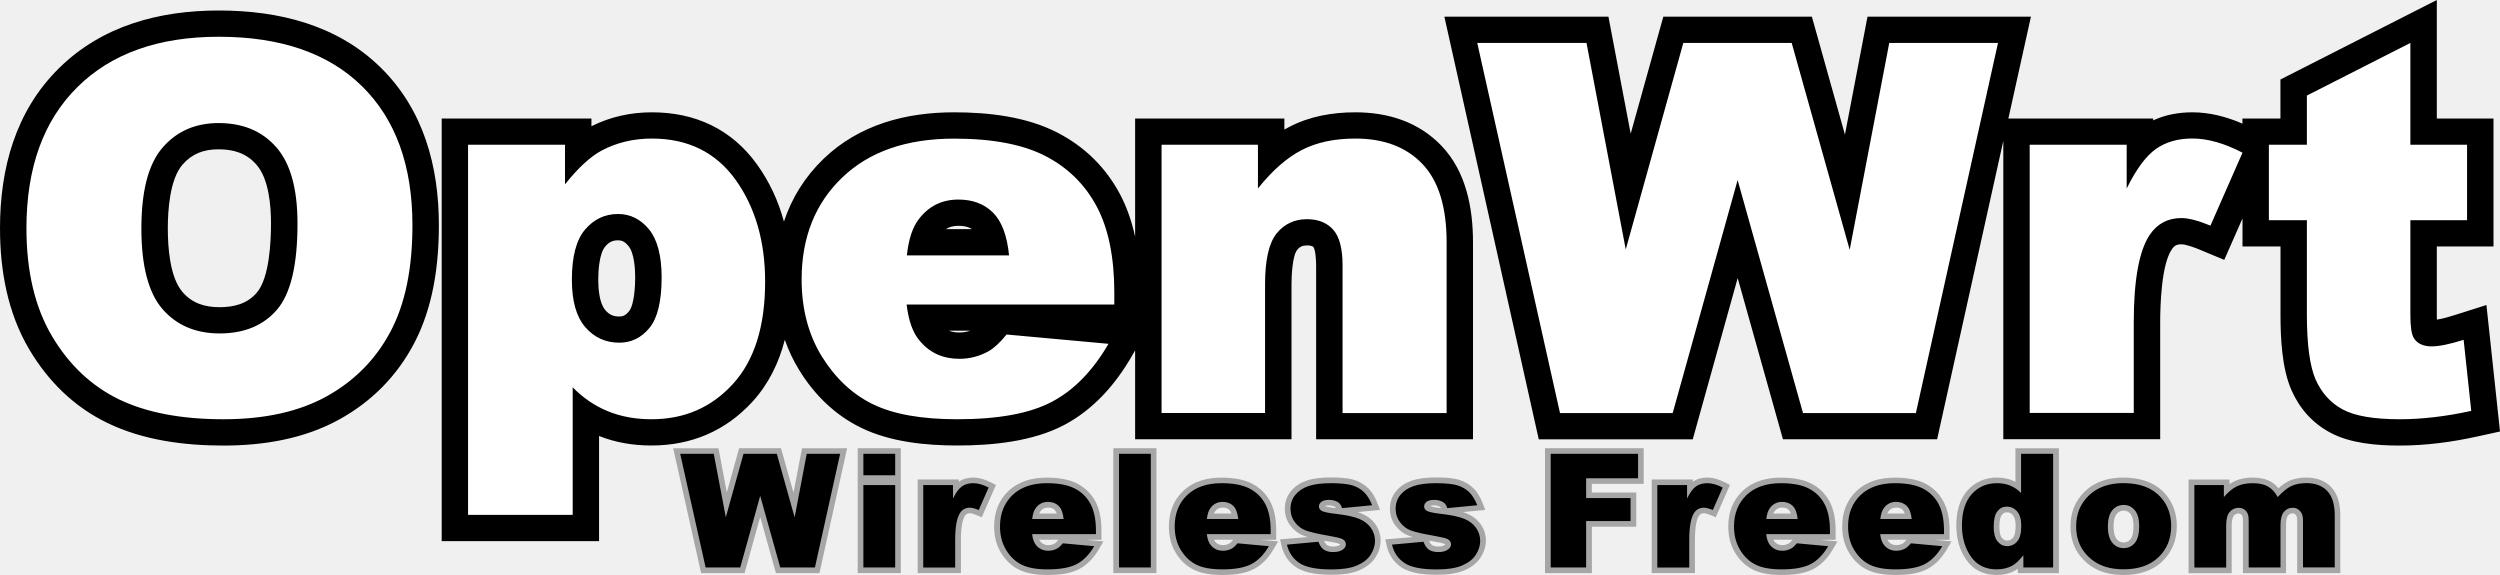
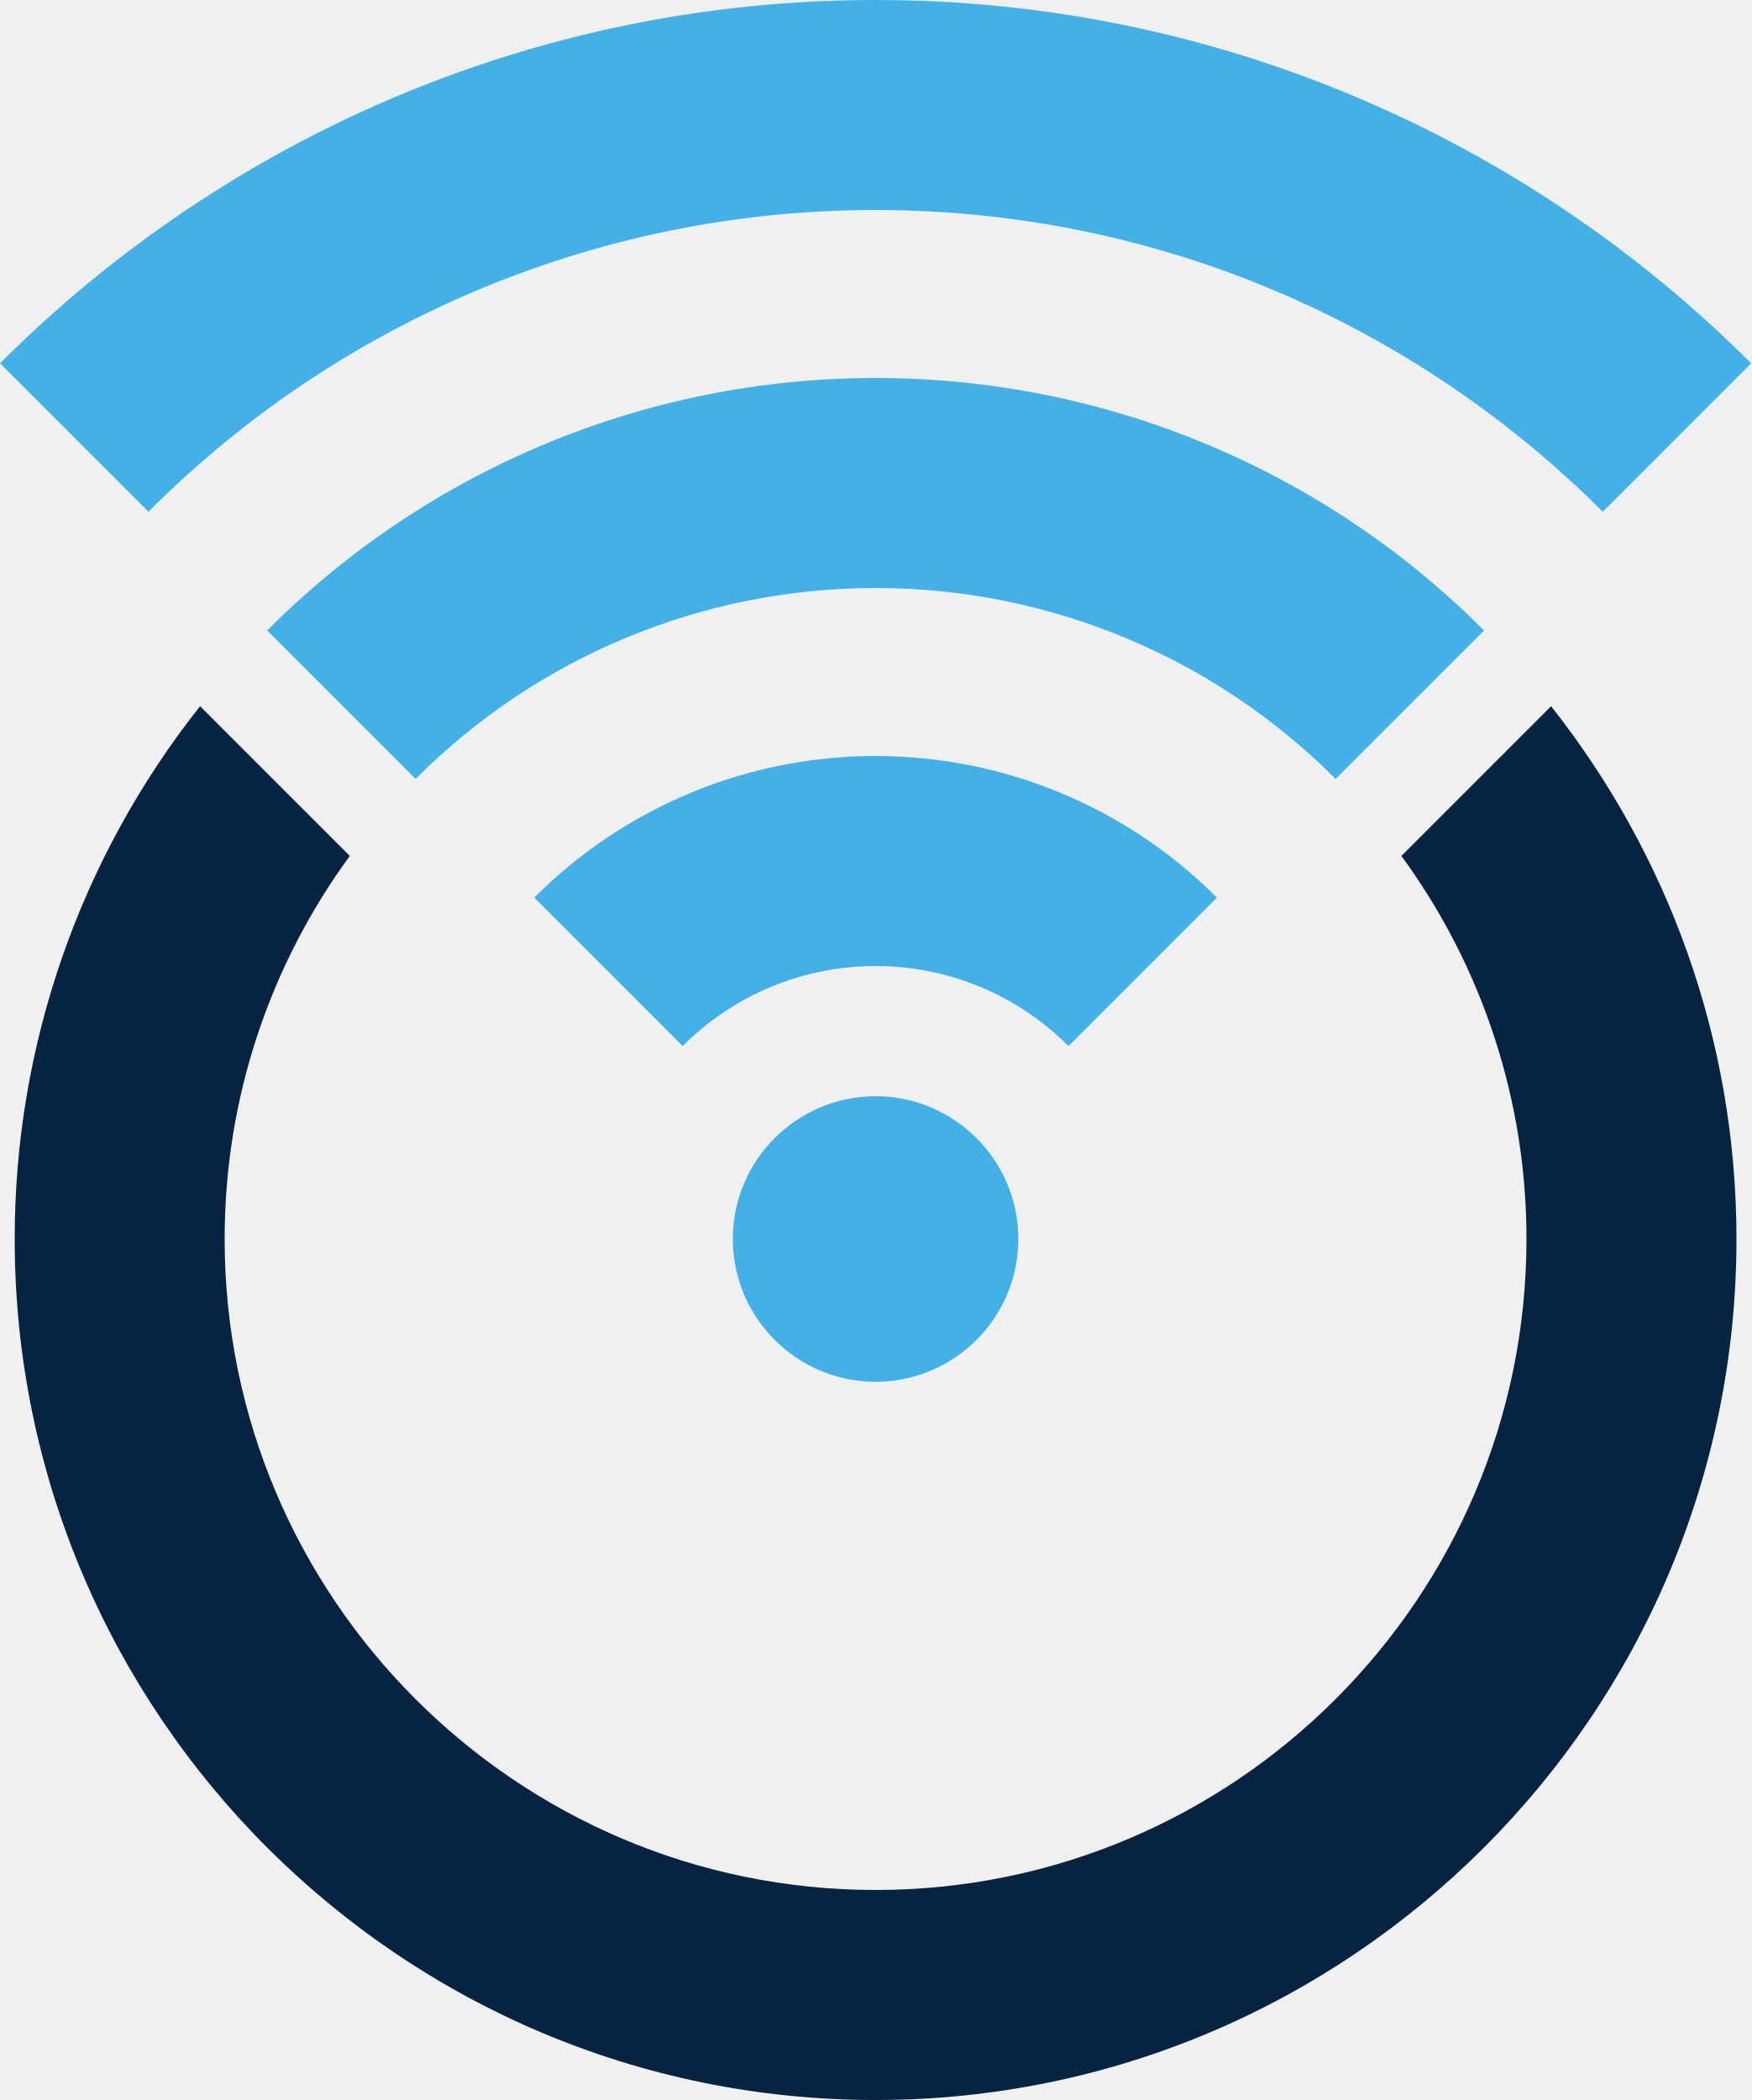
- <svg xmlns="http://www.w3.org/2000/svg" viewBox="0 0 40000 9200">
-   <path d="m33817 8423c0 63 8 153 50 204 30 35 64 53 110 53s81-16 110-51c42-50 49-148 49-210s-7-148-50-198c-29-34-61-51-106-51-47 0-83 17-113 53-42 50-50 137-50 200zm-1567-7c0-55-7-130-44-174-27-31-57-45-98-45-34 0-57 14-78 40-35 43-40 138-40 190 0 53 6 137 42 180 22 27 47 42 82 42 39 0 68-15 93-44 37-44 43-135 43-189zm-1774-201c-8-22-19-43-33-57-29-29-66-37-106-37-52 0-90 19-122 61-7 10-13 21-19 34h280zm-1824 0c-8-22-19-43-33-57-29-29-66-37-106-37-52 0-90 19-122 61-7 10-13 21-19 34h280zm-8950 0c-8-22-19-43-33-57-29-29-66-37-106-37-52 0-90 19-122 61-7 10-13 21-19 34h280zm-2795 0c-8-22-19-43-33-57-29-29-66-37-106-37-52 0-90 19-122 61-7 10-13 21-19 34h280zm18765-469c24-17 50-32 76-45 91-44 192-60 292-60 102 0 210 16 298 69 46 28 85 62 118 102 50-46 106-88 165-116 88-41 186-55 282-55 151 0 292 43 398 154 114 121 144 296 144 456v919h-690v-843c0-19-2-61-15-77l-2-4c-14-19-29-32-53-32-31 0-55 9-75 33-29 34-33 108-33 150v773h-690v-816c0-21 0-70-6-90-5-15-13-27-25-36-11-9-24-12-39-12-31 0-55 10-75 34-30 35-35 114-35 158v763h-690v-1498h655zm-2545 678c0-218 73-410 232-563 168-161 385-220 615-220 253 0 497 66 669 260 129 146 186 322 186 515 0 218-71 411-230 564-169 163-393 220-623 220-208 0-411-48-574-182-185-153-275-355-275-594zm-843 677c-16 12-33 22-49 31-89 47-187 68-287 68-203 0-372-77-488-244-114-163-159-353-159-549 0-201 42-409 181-562 124-137 283-204 468-204 86 0 170 14 250 46 16 7 31 14 47 22v-537h695v1998h-657v-69zm-2086-465c6 12 12 23 20 32 34 38 73 54 124 54 35 0 68-8 98-25 22-12 47-40 62-60l1-1zm738 0 288 26-71 122c-76 131-177 247-313 319-149 79-343 97-509 97-150 0-319-17-455-83-122-60-217-153-288-268-80-129-113-275-113-426 0-218 68-413 227-565 167-160 386-216 613-216 163 0 345 20 491 96 126 66 223 161 290 286 75 141 97 308 97 466v147h-257zm-2562 0c6 12 12 23 20 32 33 38 73 54 124 54 35 0 68-8 98-25 22-12 47-40 62-60l1-1zm738 0 288 26-71 122c-76 131-177 247-313 319-149 79-343 97-509 97-150 0-319-17-455-83-122-60-217-153-288-268-80-129-112-275-112-426 0-218 68-413 227-565 167-160 386-216 613-216 163 0 345 20 491 96 126 66 223 161 290 286 75 141 97 308 97 466v147h-258zm-2028-927c68-49 148-68 232-68 101 0 200 34 289 80l74 39-227 516-82-34c-28-12-77-30-108-30-36 0-60 13-80 42-57 85-63 284-63 382v533h-692v-1498h657zm-1615 33v138h711v548h-710v742h-750v-1999h1579v571zm-2412 388c-4-7-9-14-16-19-27-18-61-24-94-24-14 0-53 2-67 10 40 17 136 29 177 33zm67 579c-2-2-6-4-8-5-37-18-150-36-192-43-19-3-38-6-58-10 10 26 26 55 48 70 27 18 67 23 99 23s76-4 102-24l3-2c1-2 4-5 6-9zm-519-116c-23-7-44-14-65-22-87-33-158-89-213-162-60-79-88-169-88-267 0-104 30-199 96-281 65-81 152-136 251-170 120-42 261-52 388-52 117 0 265 4 377 40 85 27 162 71 225 134 66 66 112 150 145 236l43 110-356 34c19 6 37 13 55 20 92 38 172 95 229 177 54 77 82 164 82 258 0 98-31 189-84 271-62 96-155 161-258 206-134 57-297 71-442 71-178 0-415-17-568-119-125-83-202-202-235-347l-23-100zm-1229-463c-4-7-10-14-16-19-27-18-61-24-94-24-14 0-53 2-67 10 40 17 137 29 177 33zm67 579c-2-2-6-4-8-5-37-18-150-36-192-43-19-3-38-6-58-10 10 26 26 55 48 70 27 18 67 23 99 23s76-4 102-24l3-2c2-2 5-5 6-9zm-519-116c-23-7-44-14-65-22-87-33-158-89-213-162-60-79-89-169-89-267 0-104 30-199 96-281 65-81 152-136 250-170 120-42 261-52 388-52 117 0 265 4 377 40 85 27 162 71 225 134 66 66 112 150 145 236l42 110-356 34c19 6 38 13 55 20 92 38 172 95 229 177 54 77 82 164 82 258 0 98-31 189-83 271-62 96-155 161-258 206-134 57-298 71-442 71-178 0-416-17-568-119-125-83-202-202-235-347l-23-100zm-1500 43c6 12 12 23 20 32 33 38 73 54 124 54 35 0 68-8 99-25 22-12 47-40 62-60l1-1zm738 0 288 26-71 122c-76 131-177 247-313 319-149 79-342 97-509 97-150 0-318-17-455-83-122-60-217-153-288-268-80-129-112-275-112-426 0-218 68-413 227-565 167-160 386-216 613-216 163 0 345 20 491 96 126 66 223 161 290 286 75 141 96 308 96 466v147h-257zm-2349-1465h690v1998h-690zm-1184 1465c6 12 12 23 20 32 34 38 73 54 124 54 35 0 68-8 99-25 22-12 47-40 62-60l1-1zm738 0 288 26-71 122c-76 131-177 247-313 319-149 79-342 97-509 97-150 0-319-17-455-83-122-60-217-153-288-268-80-129-113-275-113-426 0-218 68-413 227-565 167-160 386-216 613-216 163 0 345 20 491 96 126 66 223 161 290 286 75 141 96 308 96 466v147h-256zm-2028-927c69-49 148-68 232-68 101 0 200 34 289 80l75 39-227 516-82-34c-28-12-77-30-108-30-36 0-60 13-80 42-57 85-63 284-63 382v533h-692v-1498h657v38zm-3710 170 197-708h670l200 712 136-711h722l-443 1998h-696l-252-899-250 899h-695l-447-1998h725zm2784-208v1498h-690v-1998h690z" fill="#a6a6a6" />
-   <path d="m35108 7761h474v192c68-80 137-138 207-171 69-34 153-51 252-51 106 0 189 19 251 56s112 93 151 166c80-86 152-145 218-176s147-47 243-47c142 0 253 42 332 126 80 84 120 215 120 394v828h-508v-753c0-60-12-105-35-133-34-46-76-68-126-68-60 0-108 22-144 65s-55 113-55 208v682h-509v-726c0-58-3-97-10-118-11-33-29-60-56-80-26-20-58-30-94-30-58 0-106 22-144 66s-56 116-56 216v673h-509v-1319zm-1382 662c0 118 24 206 72 262s107 85 180 85 133-28 179-83c47-56 70-145 70-268 0-115-23-200-71-256-47-56-106-84-176-84-74 0-135 28-183 85-47 57-71 143-71 259zm-508 1c0-202 68-367 205-498 136-130 320-196 552-196 265 0 466 77 601 230 109 124 163 276 163 456 0 203-67 369-202 499-135 129-322 194-561 194-212 0-385-54-516-162-162-132-242-307-242-523zm-878-9c0-104-22-181-66-232s-100-77-167-77c-59 0-108 24-148 74-40 49-60 131-60 246 0 108 21 187 62 237s92 75 153 75c65 0 119-25 162-76 43-49 64-132 64-247zm510-1154v1818h-476v-195c-66 83-127 139-182 169-73 38-155 57-244 57-180 0-318-68-414-205-95-137-143-303-143-498 0-219 53-386 158-502s239-174 401-174c79 0 151 13 215 39 65 27 122 66 172 119v-628zm-2263 1044c-10-98-37-169-80-211s-99-64-169-64c-81 0-146 32-194 96-31 40-50 99-59 178h502zm516 241h-1020c9 81 31 141 67 181 49 57 113 85 193 85 50 0 98-12 143-37 28-16 57-43 89-82l501 46c-77 132-169 227-277 285-108 57-264 86-466 86-176 0-314-24-415-74-100-49-184-127-250-235-66-107-99-234-99-378 0-206 66-373 199-501 133-127 316-191 550-191 190 0 340 29 449 86s194 140 251 248c57 109 86 250 86 424v57zm-2340-241c-10-98-37-169-80-211s-99-64-169-64c-81 0-146 32-194 96-31 40-50 99-59 178h502zm516 241h-1020c9 81 31 141 66 181 49 57 113 85 193 85 50 0 98-12 143-37 28-16 57-43 89-82l501 46c-77 132-169 227-277 285-108 57-264 86-466 86-176 0-314-24-415-74-101-49-184-127-250-235-66-107-99-234-99-378 0-206 67-373 199-501 133-127 316-191 550-191 190 0 340 29 449 86 110 57 194 140 251 248 57 109 86 250 86 424zm-2762-785h476v215c46-94 93-158 142-193s109-52 181-52c75 0 158 23 247 70l-158 359c-60-25-108-37-143-37-67 0-118 27-155 82-52 77-79 221-79 433v443h-511zm-1706-500h1398v391h-831v317h711v368h-711v742h-567zm-2539 1453 504-46c21 59 50 102 87 127 38 25 87 38 150 38 68 0 121-14 159-44 29-21 44-48 44-80 0-36-19-65-57-85-27-14-100-31-218-52-176-30-299-59-368-85s-126-70-173-132-70-133-70-212c0-87 25-162 76-224 51-63 121-110 210-141s208-47 358-47c158 0 274 12 349 36s138 61 188 112 92 119 125 205l-480 46c-12-42-33-73-62-93-40-26-88-39-144-39-57 0-99 10-125 31s-39 45-39 74c0 33 17 57 49 73 33 17 105 32 216 45 169 19 294 46 377 80 82 34 145 82 189 145s66 132 66 207c0 76-23 150-69 222s-119 129-218 172-235 64-406 64c-242 0-414-34-517-103-106-70-172-168-201-294zm-1681 0 504-46c21 59 50 102 87 127 38 25 87 38 150 38 68 0 121-14 158-44 29-21 44-48 44-80 0-36-19-65-57-85-27-14-100-31-218-52-176-30-298-59-368-85-69-26-126-70-173-132s-70-133-70-212c0-87 25-162 76-224 51-63 121-110 210-141s208-47 358-47c158 0 274 12 349 36s138 61 188 112 92 119 125 205l-481 46c-12-42-33-73-62-93-40-26-88-39-144-39-57 0-99 10-125 31-26 20-39 45-39 74 0 33 17 57 49 73 33 17 105 32 216 45 169 19 294 46 377 80 82 34 145 82 189 145s66 132 66 207c0 76-23 150-69 222s-119 129-218 172-235 64-406 64c-242 0-415-34-517-103-104-70-170-168-199-294zm-779-409c-10-98-37-169-80-211s-99-64-169-64c-81 0-146 32-194 96-31 40-50 99-59 178h502zm517 241h-1020c9 81 31 141 67 181 49 57 113 85 193 85 50 0 98-12 143-37 28-16 57-43 89-82l501 46c-77 132-169 227-277 285-108 57-264 86-466 86-176 0-314-24-415-74-100-49-184-127-250-235-66-107-99-234-99-378 0-206 66-373 199-501 133-127 316-191 550-191 190 0 340 29 449 86 110 57 194 140 252 248 57 109 86 250 86 424v57zm-2425-1285h509v1818h-509zm-886 1044c-10-98-37-169-80-211s-99-64-170-64c-81 0-146 32-194 96-31 40-50 99-59 178h503zm516 241h-1020c9 81 31 141 67 181 49 57 113 85 193 85 50 0 98-12 143-37 28-16 57-43 89-82l501 46c-77 132-169 227-277 285-108 57-264 86-466 86-176 0-314-24-415-74-100-49-184-127-250-235-66-107-99-234-99-378 0-206 67-373 199-501 133-127 316-191 550-191 190 0 340 29 449 86 110 57 194 140 251 248 57 109 86 250 86 424v57zm-2762-785h476v215c46-94 93-158 142-193s109-52 181-52c75 0 158 23 247 70l-158 359c-60-25-108-37-143-37-66 0-118 27-155 82-52 77-79 221-79 433v443h-511zm-958 0h509v1318h-509zm0-500h509v343h-509zm-2931 0h537l193 1015 283-1015h533l285 1016 194-1016h534l-403 1818h-555l-321-1145-319 1145h-554z" />
-   <path d="m15550 3666c-63-42-137-53-216-53-81 0-144 17-200 53zm-5978 810c0 140 16 373 113 486 62 73 127 102 223 102 70 0 111-28 155-82 87-106 100-414 100-541 0-136-14-392-107-504-48-58-92-92-168-92-90 0-147 31-204 99-97 113-112 393-112 532zm-6887-820c0 294 31 778 234 1015 156 182 357 244 594 244 231 0 444-54 597-234 201-237 226-815 226-1106 0-287-34-715-235-943-160-182-365-243-605-243-233 0-422 68-576 245-204 237-235 727-235 1022zm-2685-5c0-951 245-1867 937-2553 691-686 1607-930 2564-930 955 0 1895 229 2591 914 687 676 930 1581 930 2522 0 644-94 1320-400 1897-273 516-672 920-1184 1205-567 316-1221 423-1864 423-627 0-1284-85-1854-361-536-259-948-666-1250-1174-349-588-470-1269-470-1943zm15182 1640c50 20 105 29 168 29 61 0 119-9 174-29zm2980-1504v-1891h2388v177c26-15 52-30 79-43 326-170 691-233 1056-233 526 0 1013 153 1380 537 394 412 503 996 503 1545v3149h-2510v-2781c0-61-7-243-43-293-23-26-73-27-104-27-69 0-113 18-156 71-79 97-91 432-91 548v2482h-2502v-1422l-60 104c-260 447-607 841-1070 1087-505 268-1153 331-1717 331-510 0-1075-58-1538-284-419-205-746-526-989-921-96-156-172-318-231-486-94 363-256 704-518 990-429 469-979 701-1617 701-287 0-570-46-837-152v1682h-2518v-6762h2396v124c301-152 629-223 967-223 695 0 1277 270 1683 835 203 282 342 590 430 913 124-374 332-714 637-1007 567-544 1312-741 2085-741 554 0 1162 69 1660 328 433 225 769 556 997 986 111 211 188 440 240 676zm17717-1809v-82h608v-624l2502-1272v1896h907v2047h-907v1099c0 19 0 45 1 72 101-15 219-52 299-77l494-157 217 2024-369 81c-405 89-821 144-1237 144-361 0-790-34-1112-208-283-152-491-387-619-680-153-348-175-831-175-1207v-1091h-608v-448l-292 663-384-160c-71-30-223-89-302-89-75 0-113 20-154 82-166 246-185 890-185 1175v1861h-2510v-4773l-1059 4774h-2467l-724-2579-719 2580h-2464l-1510-6762h2625l356 1872 522-1872h2377l529 1887 361-1887h2615l-361 1629h2317v30c195-90 408-129 627-129 277 0 548 71 801 181z" />
-   <path d="m38566 687v1629h907v1207h-907v1519c0 182 18 303 53 363 54 91 150 137 286 137 122 0 293-35 513-105l122 1137c-409 90-791 134-1146 134-412 0-716-52-911-157-194-105-338-265-433-478-93-214-140-561-140-1039v-1511h-608v-1207h608v-787zm-6090 1629h1551v700c150-305 304-514 462-629 160-114 355-171 588-171 246 0 513 76 803 227l-513 1167c-195-81-351-121-465-121-216 0-386 90-505 267-171 251-257 721-257 1409v1442h-1665v-4291zm-8840-1629h1748l628 3304 921-3304h1734l928 3310 633-3310h1740l-1314 5922h-1806l-1046-3728-1039 3728h-1803zm-5052 1629h1543v699c230-287 462-491 698-613 236-123 522-185 860-185 458 0 815 135 1074 407 258 270 387 689 387 1256v2729h-1665v-2362c0-270-50-460-150-572s-240-168-420-168c-198 0-361 76-484 226-123 152-186 422-186 813v2062h-1656v-4292zm-2439 1770c-32-320-119-548-259-686s-323-207-552-207c-264 0-474 105-633 313-100 130-164 323-191 580zm1682 786h-3321c31 263 101 460 217 590 159 186 369 279 627 279 164 0 319-40 465-120 90-51 187-141 290-269l1631 149c-250 430-551 740-903 926-352 188-859 281-1517 281-573 0-1022-80-1351-241-327-160-599-415-816-764-215-350-323-761-323-1232 0-671 216-1216 649-1630 431-415 1029-623 1791-623 619 0 1106 94 1464 280s631 455 819 809c187 353 280 813 280 1380v185zm-8677-396c0 342 72 594 215 759s325 248 544 248c192 0 352-78 483-237 129-158 194-427 194-806 0-350-68-606-202-771-136-164-300-245-495-245-211 0-386 83-527 248-142 166-212 433-212 804zm-1661 3761v-5921h1551v633c214-267 411-448 590-542 240-127 508-190 800-190 577 0 1022 219 1339 659 315 440 473 984 473 1631 0 715-172 1261-516 1637-344 377-778 564-1304 564-255 0-487-43-696-128-211-87-398-214-563-383v2041h-1674zm-5227-4581c0 597 112 1027 336 1287 225 260 530 392 916 392 395 0 703-128 920-383 218-256 326-714 326-1377 0-557-114-963-340-1220-227-258-534-386-922-386-372 0-671 131-896 392-227 260-340 692-340 1295zm-1839-4c0-966 271-1719 813-2256 542-539 1297-808 2265-808 992 0 1756 265 2293 793 537 529 805 1271 805 2223 0 692-116 1259-351 1701-234 442-574 787-1017 1034-444 247-996 369-1658 369-671 0-1228-106-1669-318-440-214-798-550-1071-1010s-410-1036-410-1728z" fill="#fff" />
+ <svg xmlns="http://www.w3.org/2000/svg" version="1.1" viewBox="0 0 241.926 290.078">
+   <g fill-opacity="1" fill-rule="nonzero">
+     <path d="M120.962 151.423a19.748 19.748 0 0 0-19.725 19.725 19.748 19.748 0 0 0 19.725 19.724 19.748 19.748 0 0 0 19.725-19.724 19.748 19.748 0 0 0-19.725-19.725M0 50.186 20.504 70.69a141.654 141.654 0 0 1 100.455-41.68c39.19 0 74.722 15.937 100.464 41.68l20.503-20.504C210.938 19.198 168.144 0 120.96 0 73.782 0 30.996 19.198 0 50.186" fill="#43b0e8" />
+     <path d="m36.907 87.09 20.504 20.504a89.643 89.643 0 0 1 63.549-26.369 89.65 89.65 0 0 1 63.557 26.369l20.504-20.504a118.57 118.57 0 0 0-84.061-34.875A118.554 118.554 0 0 0 36.907 87.09" fill="#43b0e8" />
+     <path d="m73.81 123.994 20.504 20.504a37.586 37.586 0 0 1 26.65-11.058 37.586 37.586 0 0 1 26.651 11.058l20.504-20.504a66.52 66.52 0 0 0-47.155-19.564 66.512 66.512 0 0 0-47.154 19.564" fill="#43b0e8" />
+     <path d="M193.604 118.231a89.452 89.452 0 0 1 17.281 52.92c0 49.582-40.343 89.917-89.925 89.917-49.583 0-89.926-40.335-89.926-89.917 0-19.77 6.43-38.06 17.289-52.92l-20.68-20.68a118.287 118.287 0 0 0-25.611 73.6c0 65.573 53.347 118.928 118.928 118.928 65.58 0 118.935-53.355 118.935-118.928 0-27.774-9.598-53.332-25.612-73.6z" fill="#072342" />
+   </g>
</svg>
